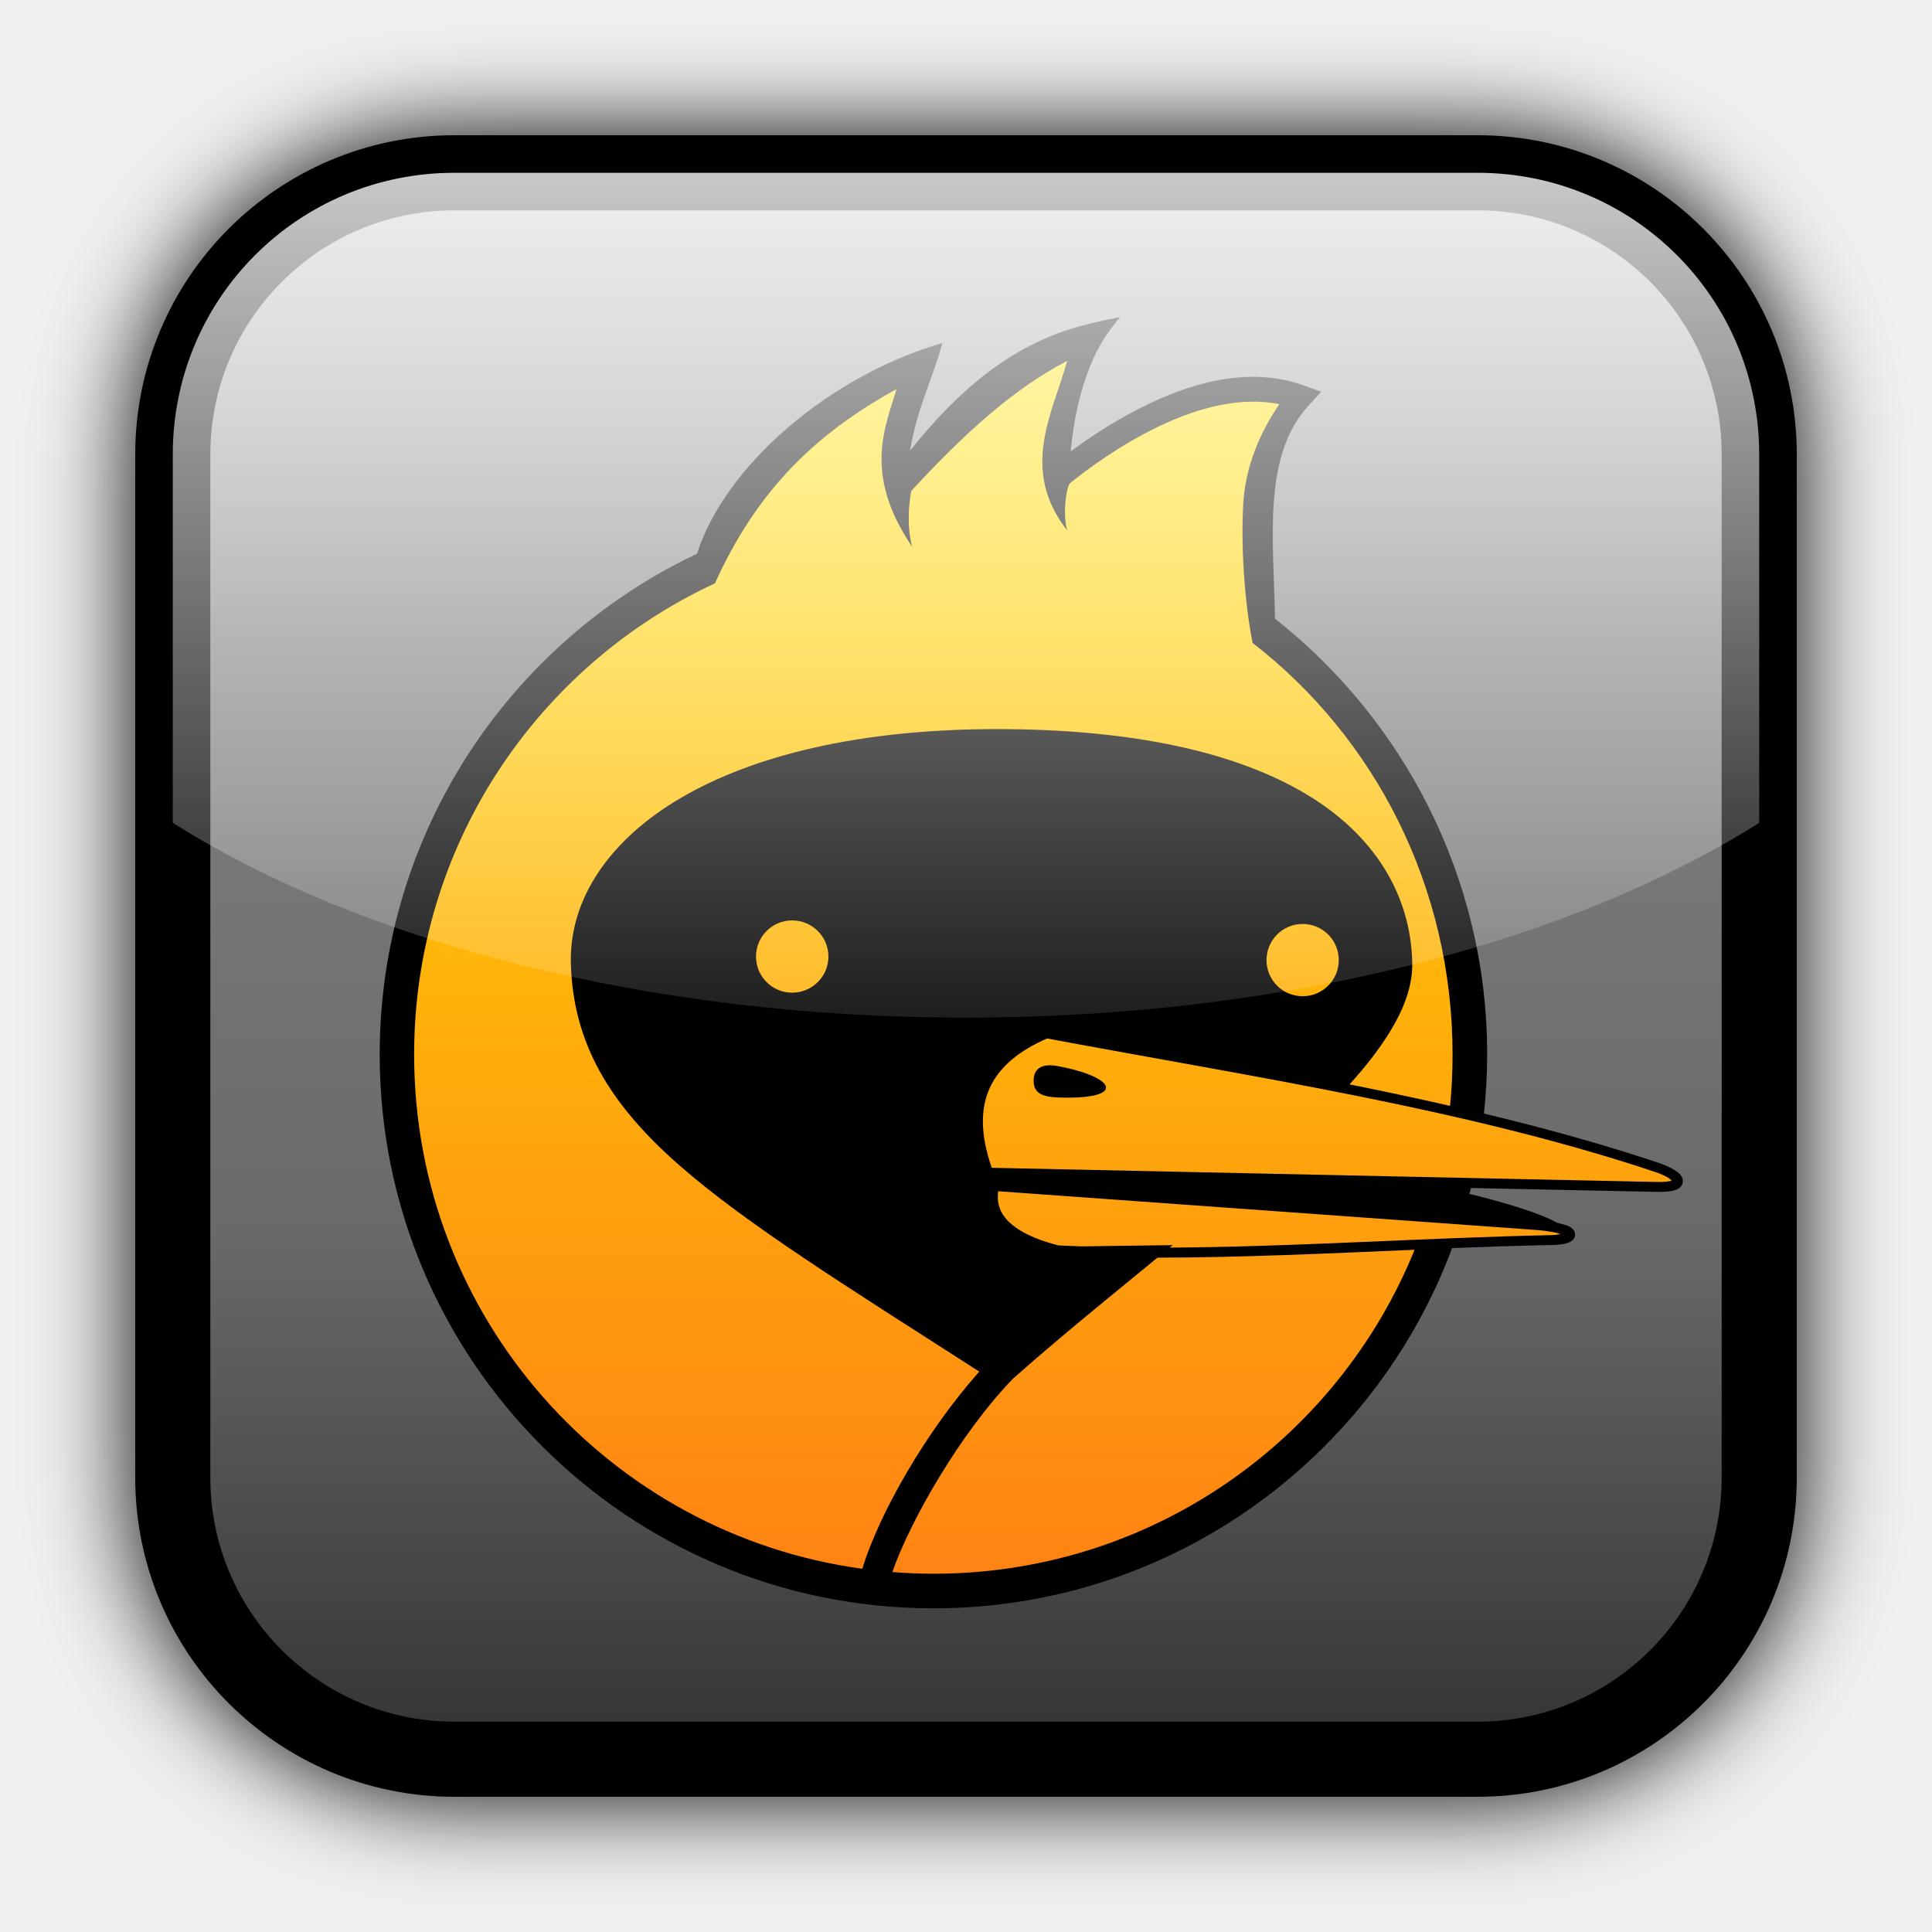
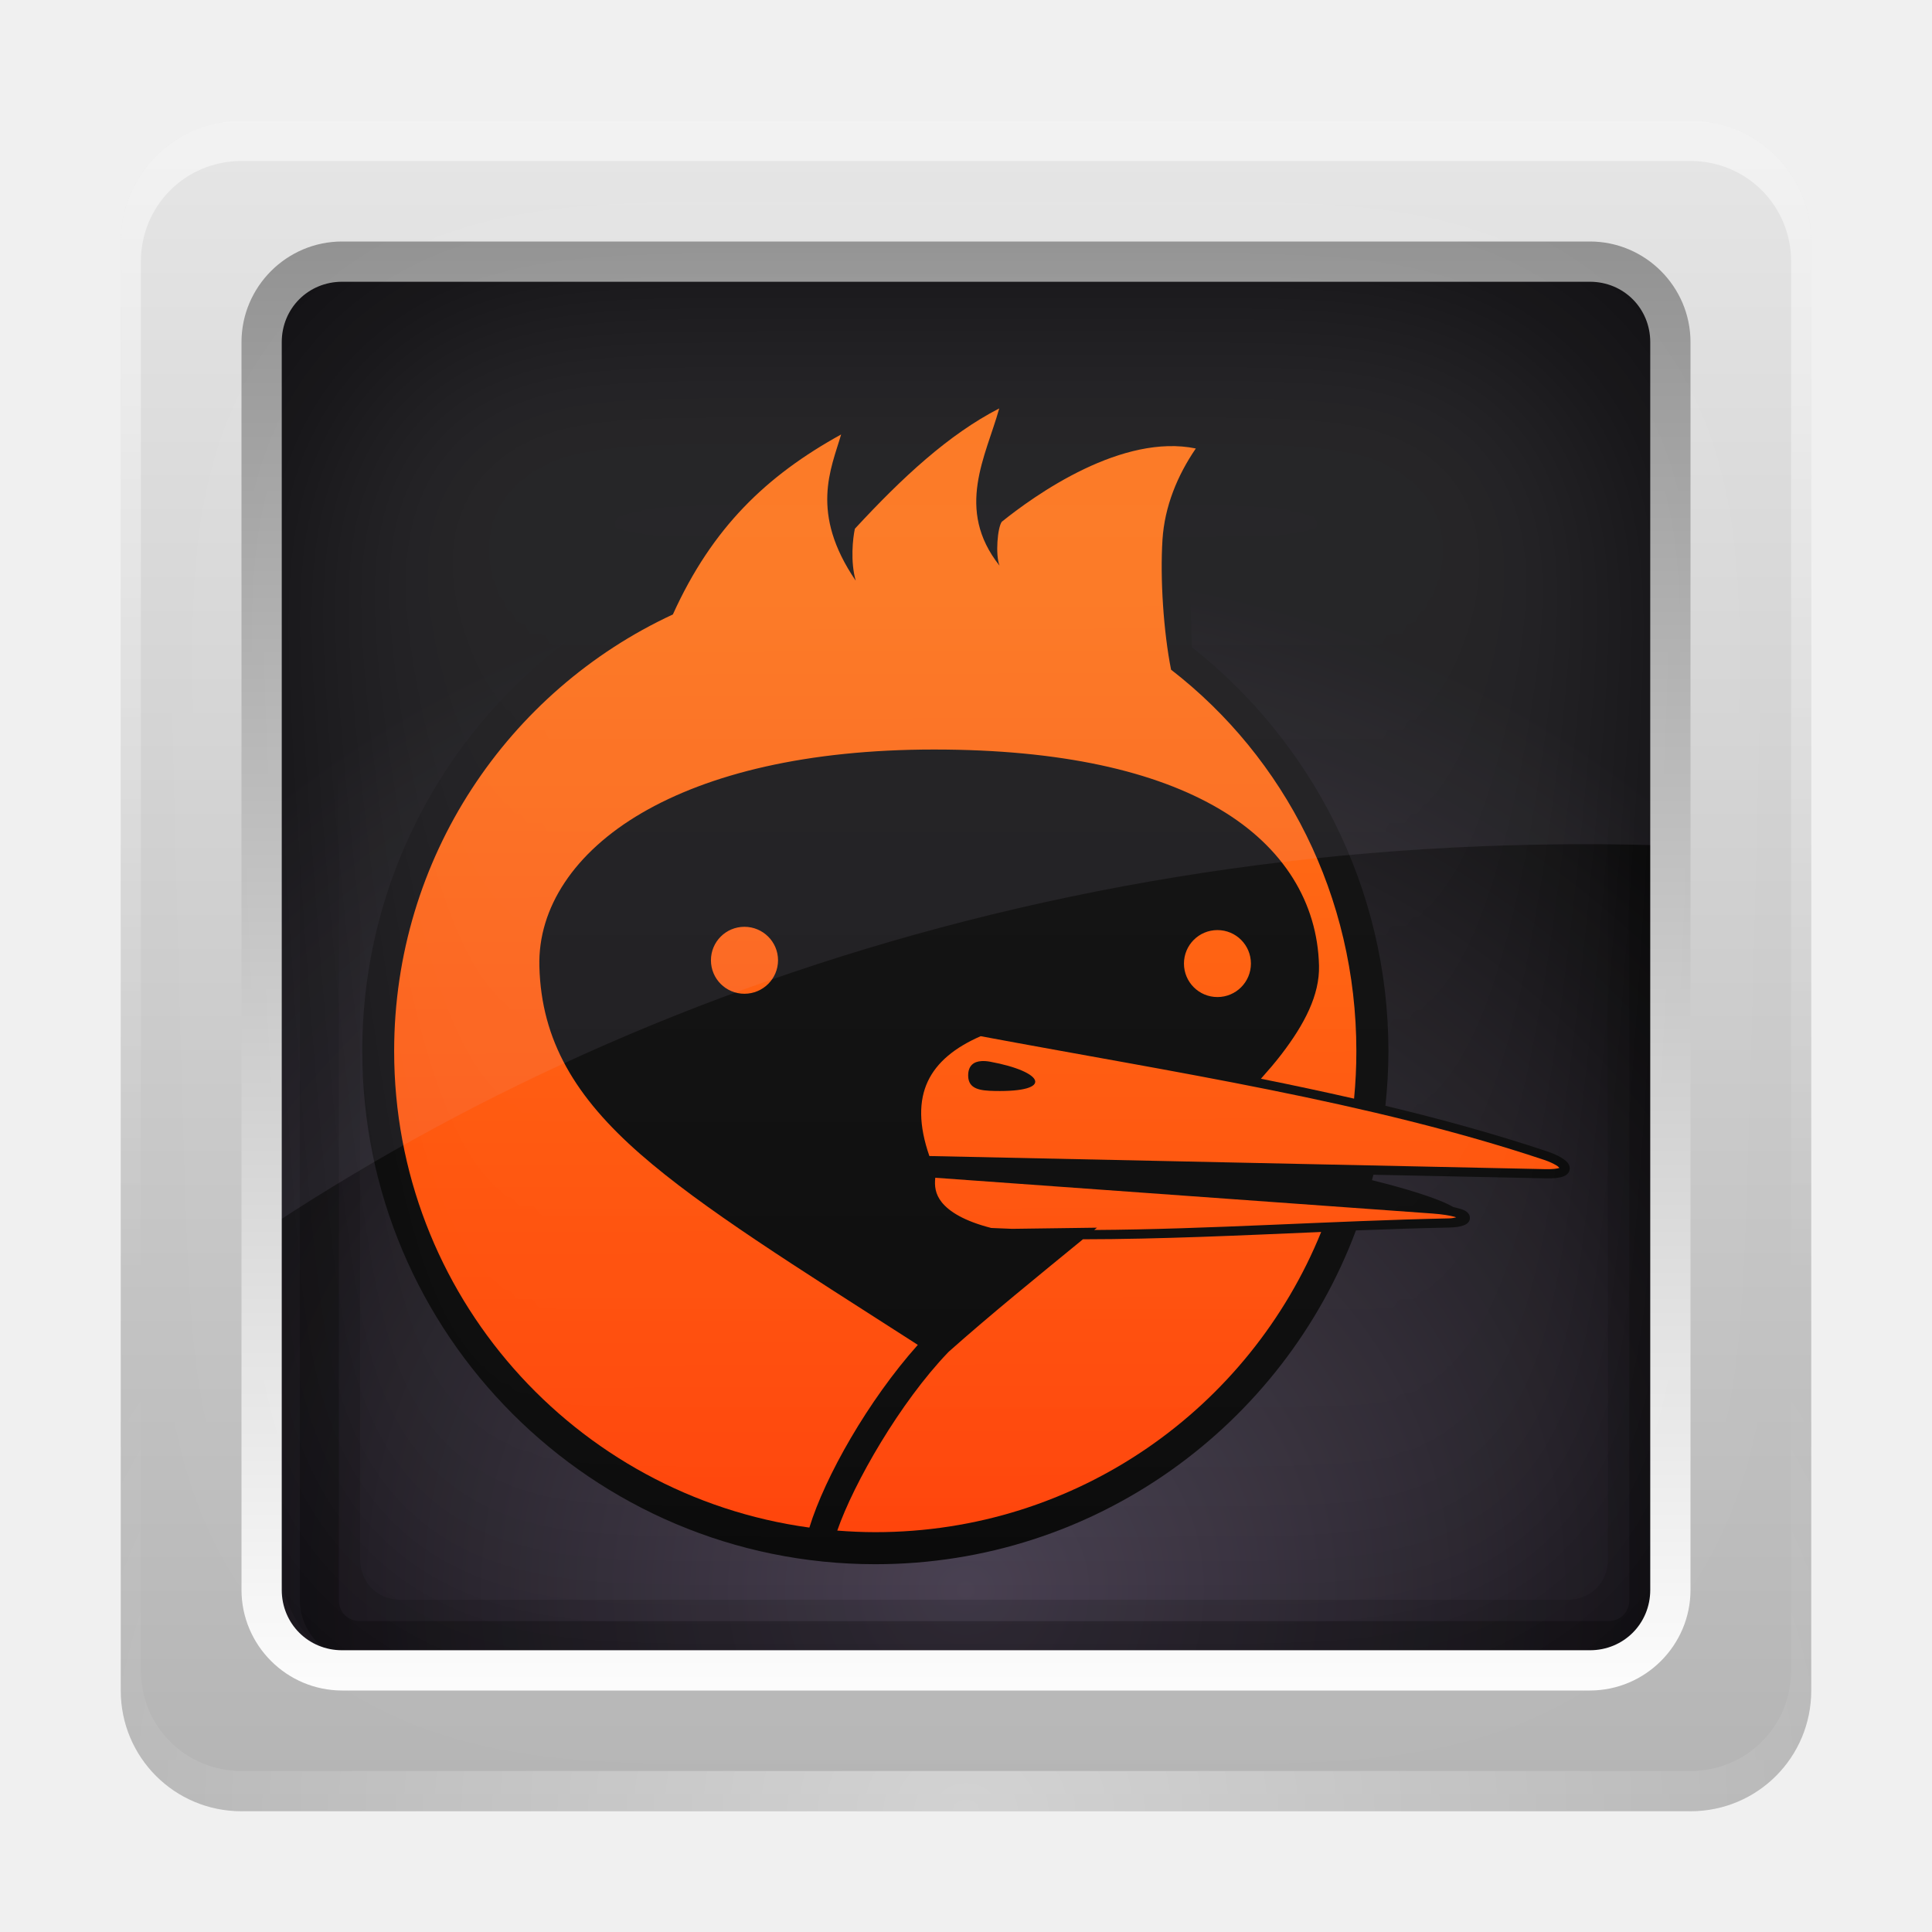
- <svg xmlns="http://www.w3.org/2000/svg" xmlns:xlink="http://www.w3.org/1999/xlink" version="1.2" width="250" height="250" id="svg2">
-   <defs id="defs4">
-     <linearGradient id="linearGradient3304">
-       <stop id="stop3306" style="stop-color:#ff8313;stop-opacity:1" offset="0" />
-       <stop id="stop3308" style="stop-color:#ffe400;stop-opacity:1" offset="1" />
+ <svg xmlns="http://www.w3.org/2000/svg" xmlns:xlink="http://www.w3.org/1999/xlink" version="1.0" width="96" height="96" id="svg2408">
+   <defs id="defs2410">
+     <linearGradient id="linearGradient4017">
+       <stop style="stop-color:#ff6600;stop-opacity:1;" offset="0" id="stop4019" />
+       <stop style="stop-color:#ff1e00;stop-opacity:1;" offset="1" id="stop4021" />
    </linearGradient>
-     <linearGradient id="linearGradient3284">
-       <stop id="stop3286" style="stop-color:#ffffff;stop-opacity:0.784" offset="0" />
-       <stop id="stop3288" style="stop-color:#ffffff;stop-opacity:0.118" offset="1" />
+     <linearGradient x1="45.448" y1="92.54" x2="45.448" y2="7.017" id="ButtonShadow" gradientUnits="userSpaceOnUse" gradientTransform="scale(1.005865,0.994169)">
+       <stop id="stop3750" style="stop-color:#000000;stop-opacity:1" offset="0" />
+       <stop id="stop3752" style="stop-color:#000000;stop-opacity:0.588" offset="1" />
    </linearGradient>
-     <linearGradient id="linearGradient3170">
-       <stop id="stop3172" style="stop-color:#323232;stop-opacity:1" offset="0" />
-       <stop id="stop3216" style="stop-color:#696969;stop-opacity:1" offset="0.33" />
-       <stop id="stop3218" style="stop-color:#7f7f7f;stop-opacity:1" offset="0.692" />
-       <stop id="stop3212" style="stop-color:#b4b4b4;stop-opacity:1" offset="1" />
+     <filter color-interpolation-filters="sRGB" id="filter3174">
+       <feGaussianBlur id="feGaussianBlur3176" stdDeviation="1.71" />
+     </filter>
+     <linearGradient id="linearGradient3224-6">
+       <stop id="stop3226-2" style="stop-color:#42394b;stop-opacity:1" offset="0" />
+       <stop id="stop3228-1" style="stop-color:#000000;stop-opacity:1" offset="1" />
    </linearGradient>
-     <linearGradient x1="322" y1="215" x2="322" y2="43.264" id="linearGradient3176" xlink:href="#linearGradient3170" gradientUnits="userSpaceOnUse" />
-     <filter color-interpolation-filters="sRGB" id="filter3270">
-       <feGaussianBlur stdDeviation="5.31" id="feGaussianBlur3272" />
+     <linearGradient id="linearGradient3187-5">
+       <stop id="stop3189-3" style="stop-color:#b4b4b4;stop-opacity:1" offset="0" />
+       <stop id="stop3191-2" style="stop-color:#e6e6e6;stop-opacity:1" offset="1" />
+     </linearGradient>
+     <linearGradient id="linearGradient3737-9">
+       <stop id="stop3739-7" style="stop-color:#ffffff;stop-opacity:1" offset="0" />
+       <stop id="stop3741-6" style="stop-color:#ffffff;stop-opacity:0" offset="1" />
+     </linearGradient>
+     <linearGradient id="linearGradient3465-2">
+       <stop id="stop3467-0" style="stop-color:#919191;stop-opacity:1" offset="0" />
+       <stop id="stop3469-6" style="stop-color:#fdfdfd;stop-opacity:1" offset="1" />
+     </linearGradient>
+     <linearGradient id="linearGradient3737-7-3">
+       <stop id="stop3739-2-3" style="stop-color:#ffffff;stop-opacity:1" offset="0" />
+       <stop id="stop3741-7-6" style="stop-color:#ffffff;stop-opacity:0" offset="1" />
+     </linearGradient>
+     <linearGradient id="linearGradient3737-4-0">
+       <stop id="stop3739-8-4" style="stop-color:#ffffff;stop-opacity:1" offset="0" />
+       <stop id="stop3741-71-8" style="stop-color:#ffffff;stop-opacity:0" offset="1" />
+     </linearGradient>
+     <clipPath id="clipPath3613-5">
+       <rect width="84" height="84" rx="6" ry="6" x="6" y="6" id="rect3615-1" style="fill:#ffffff;fill-opacity:1;fill-rule:nonzero;stroke:none" />
+     </clipPath>
+     <filter x="-0.192" y="-0.192" width="1.384" height="1.384" color-interpolation-filters="sRGB" id="filter3794-2">
+       <feGaussianBlur id="feGaussianBlur3796-9" stdDeviation="5.28" />
    </filter>
-     <linearGradient x1="325.5" y1="45" x2="325.5" y2="137.5" id="linearGradient3290" xlink:href="#linearGradient3284" gradientUnits="userSpaceOnUse" />
-     <linearGradient x1="143.75" y1="334.5" x2="143.75" y2="276" id="linearGradient3310" xlink:href="#linearGradient3304" gradientUnits="userSpaceOnUse" gradientTransform="translate(-51.5,-180.5)" />
-     <linearGradient x1="213.25" y1="334.5" x2="213.25" y2="276" id="linearGradient3312" xlink:href="#linearGradient3304" gradientUnits="userSpaceOnUse" gradientTransform="translate(-53.5,-180.5)" />
-     <linearGradient x1="325.5" y1="45" x2="325.5" y2="135" id="linearGradient3433" xlink:href="#linearGradient3284" gradientUnits="userSpaceOnUse" gradientTransform="translate(-200,-4)" />
-     <filter x="-0.144" y="-0.144" width="1.289" height="1.289" color-interpolation-filters="sRGB" id="filter3483">
-       <feGaussianBlur stdDeviation="3.819" id="feGaussianBlur3485" />
-     </filter>
-     <filter x="-0.144" y="-0.144" width="1.289" height="1.289" color-interpolation-filters="sRGB" id="filter3487">
-       <feGaussianBlur stdDeviation="3.819" id="feGaussianBlur3489" />
-     </filter>
-     <linearGradient x1="322" y1="215" x2="322" y2="43.264" id="linearGradient3501" xlink:href="#linearGradient3170" gradientUnits="userSpaceOnUse" gradientTransform="translate(-200,-4)" />
-     <linearGradient x1="322" y1="215" x2="322" y2="43.264" id="linearGradient2413" xlink:href="#linearGradient3170" gradientUnits="userSpaceOnUse" gradientTransform="translate(-200,-4)" />
-     <linearGradient x1="322" y1="215" x2="322" y2="43.264" id="linearGradient2858" xlink:href="#linearGradient3170" gradientUnits="userSpaceOnUse" gradientTransform="matrix(1.214689,0,0,1.214689,-270.3814,-32.30227)" />
-     <linearGradient x1="294.967" y1="165.606" x2="284.967" y2="130.606" id="linearGradient4299" xlink:href="#linearGradient3304" gradientUnits="userSpaceOnUse" gradientTransform="matrix(1.623479,0,0,1.623479,-339.7302,-129.0944)" />
-     <linearGradient x1="299.967" y1="30.606" x2="304.967" y2="70.606" id="linearGradient4301" xlink:href="#linearGradient3304" gradientUnits="userSpaceOnUse" gradientTransform="translate(-191.3771,82.07614)" />
-     <linearGradient x1="325.5" y1="45" x2="325.5" y2="135" id="linearGradient4303" xlink:href="#linearGradient3284" gradientUnits="userSpaceOnUse" gradientTransform="matrix(1.214689,0,0,1.214689,-270.3814,-32.30227)" />
-     <filter x="-0.109" y="-0.158" width="1.217" height="1.316" color-interpolation-filters="sRGB" id="filter4309">
-       <feGaussianBlur stdDeviation="5.574" id="feGaussianBlur4311" />
-     </filter>
-     <filter x="-0.109" y="-0.158" width="1.217" height="1.316" color-interpolation-filters="sRGB" id="filter4313">
-       <feGaussianBlur stdDeviation="5.574" id="feGaussianBlur4315" />
-     </filter>
-     <linearGradient id="linearGradient3758">
-       <stop id="stop3760" style="stop-color:#ff8313;stop-opacity:1" offset="0" />
-       <stop id="stop3762" style="stop-color:#ffe400;stop-opacity:1" offset="1" />
+     <linearGradient xlink:href="#linearGradient3187-5" id="linearGradient4094" gradientUnits="userSpaceOnUse" x1="48" y1="90" x2="48" y2="5.988" />
+     <linearGradient xlink:href="#linearGradient3737-9" id="linearGradient4096" gradientUnits="userSpaceOnUse" x1="36.357" y1="6" x2="36.357" y2="63.893" />
+     <linearGradient xlink:href="#linearGradient3465-2" id="linearGradient4098" gradientUnits="userSpaceOnUse" gradientTransform="matrix(1.029412,0,0,1.029412,-1.411765,-1.411765)" x1="43.179" y1="13" x2="43.179" y2="83.295" />
+     <radialGradient xlink:href="#linearGradient3737-7-3" id="radialGradient4100" gradientUnits="userSpaceOnUse" gradientTransform="matrix(1.157313,0,0,0.9959077,-7.551021,0.1971319)" cx="48" cy="90.172" fx="48" fy="90.172" r="42" />
+     <linearGradient xlink:href="#linearGradient3737-4-0" id="linearGradient4102" gradientUnits="userSpaceOnUse" x1="48" y1="20.221" x2="48" y2="138.661" />
+     <radialGradient xlink:href="#linearGradient3224-6" id="radialGradient4113" gradientUnits="userSpaceOnUse" gradientTransform="matrix(1.383005,-1.0350102e-8,0,1.312393,-17.14061,-23.7292)" cx="47.098" cy="78.287" fx="47.098" fy="78.287" r="38.957" />
+     <linearGradient xlink:href="#linearGradient4017" id="linearGradient4023" x1="48.733" y1="37.022" x2="48.609" y2="60.526" gradientUnits="userSpaceOnUse" />
+     <linearGradient gradientUnits="userSpaceOnUse" xlink:href="#linearGradient3877" id="linearGradient3838" y2="266.293" x2="560.685" y1="498.953" x1="560.685" />
+     <linearGradient id="linearGradient3877">
+       <stop offset="0" style="stop-color:#ff8313;stop-opacity:1" id="stop3879" />
+       <stop offset="1" style="stop-color:#ffe400;stop-opacity:1" id="stop3881" />
    </linearGradient>
-     <linearGradient id="linearGradient3863">
-       <stop id="stop3865" style="stop-color:#ff8313;stop-opacity:1" offset="0" />
-       <stop id="stop3867" style="stop-color:#ffe400;stop-opacity:1" offset="1" />
-     </linearGradient>
-     <linearGradient id="linearGradient3870">
-       <stop id="stop3872" style="stop-color:#ff8313;stop-opacity:1" offset="0" />
-       <stop id="stop3874" style="stop-color:#ffe400;stop-opacity:1" offset="1" />
-     </linearGradient>
-     <linearGradient id="linearGradient3877">
-       <stop id="stop3879" style="stop-color:#ff8313;stop-opacity:1" offset="0" />
-       <stop id="stop3881" style="stop-color:#ffe400;stop-opacity:1" offset="1" />
-     </linearGradient>
-     <linearGradient x1="-1807.204" y1="125.858" x2="-1807.204" y2="0" id="linearGradient3085" xlink:href="#SVGID_1_" gradientUnits="userSpaceOnUse" gradientTransform="translate(1691.027,-3.687744)" />
-     <linearGradient x1="-1807.204" y1="125.858" x2="-1807.204" y2="0" id="SVGID_1_" gradientUnits="userSpaceOnUse" gradientTransform="translate(1915.98,2.1203186e-6)">
-       <stop id="stop237" style="stop-color:#1b3967;stop-opacity:1" offset="0.011" />
-       <stop id="stop239" style="stop-color:#13b5ea;stop-opacity:1" offset="0.467" />
-       <stop id="stop241" style="stop-color:#002b5c;stop-opacity:1" offset="0.994" />
-     </linearGradient>
-     <linearGradient x1="560.685" y1="498.953" x2="560.685" y2="266.293" id="linearGradient3838" xlink:href="#linearGradient3877" gradientUnits="userSpaceOnUse" />
-     <linearGradient x1="560.685" y1="498.953" x2="560.685" y2="266.293" id="linearGradient3850" xlink:href="#linearGradient3877" gradientUnits="userSpaceOnUse" />
-     <linearGradient x1="560.685" y1="498.953" x2="560.685" y2="266.293" id="linearGradient3852" xlink:href="#linearGradient3877" gradientUnits="userSpaceOnUse" />
-     <linearGradient x1="560.685" y1="498.953" x2="560.685" y2="266.293" id="linearGradient3854" xlink:href="#linearGradient3877" gradientUnits="userSpaceOnUse" />
-     <linearGradient x1="560.685" y1="498.953" x2="560.685" y2="266.293" id="linearGradient3856" xlink:href="#linearGradient3877" gradientUnits="userSpaceOnUse" />
-     <linearGradient x1="560.685" y1="498.953" x2="560.685" y2="266.293" id="linearGradient3858" xlink:href="#linearGradient3877" gradientUnits="userSpaceOnUse" />
+     <linearGradient xlink:href="#linearGradient4017" id="linearGradient4206" gradientUnits="userSpaceOnUse" x1="559.795" y1="305.034" x2="560.685" y2="637.229" />
+     <linearGradient xlink:href="#linearGradient4017" id="linearGradient4208" gradientUnits="userSpaceOnUse" x1="559.795" y1="305.034" x2="560.685" y2="637.229" />
+     <linearGradient xlink:href="#linearGradient4017" id="linearGradient4210" gradientUnits="userSpaceOnUse" x1="559.795" y1="305.034" x2="560.685" y2="637.229" />
+     <linearGradient xlink:href="#linearGradient4017" id="linearGradient4212" gradientUnits="userSpaceOnUse" x1="559.795" y1="305.034" x2="560.685" y2="637.229" />
+     <linearGradient xlink:href="#linearGradient4017" id="linearGradient4214" gradientUnits="userSpaceOnUse" x1="559.795" y1="305.034" x2="560.685" y2="637.229" />
+     <linearGradient xlink:href="#linearGradient4017" id="linearGradient4216" gradientUnits="userSpaceOnUse" x1="559.795" y1="305.034" x2="560.685" y2="637.229" />
  </defs>
-   <rect width="169" height="169" rx="30" ry="30" x="41" y="41" transform="matrix(1.214689,0,0,1.214689,-27.4435,-27.44351)" id="rect3240" style="fill:#000000;fill-opacity:1;stroke:#000000;stroke-width:8;stroke-linejoin:round;stroke-miterlimit:4;stroke-opacity:1;stroke-dasharray:none;filter:url(#filter3270)" />
-   <rect width="205.282" height="205.282" rx="36.441" ry="36.441" x="22.359" y="22.359" id="rect3168" style="fill:url(#linearGradient2858);fill-opacity:1;stroke:#000000;stroke-width:9.718;stroke-linejoin:round;stroke-miterlimit:4;stroke-opacity:1;stroke-dasharray:none" />
-   <g transform="matrix(0.3768839,0,0,0.3768839,49.25364,-70.69192)" id="layer1">
-     <g transform="matrix(1.789704,0,0,1.789704,-139.6587,-1027.818)" id="g2960">
-       <g transform="translate(-355.5973,482.0566)" id="g3831">
-         <path d="m 575.497,257.88 c -3.471,0.64 -6.879,1.443 -10.25,2.488 -10.87,3.695 -20.401,10.971 -30.067,23.165 1.416,-8.376 4.404,-13.903 6.221,-20.677 -21.667,6.248 -41.702,23.546 -47.071,40.406 -35.97,17.028 -60.875,53.686 -60.875,96.097 0,58.634 47.595,106.228 106.228,106.228 45.579,0 84.438,-28.762 99.504,-69.111 6.479,-0.256 12.932,-0.46 19.285,-0.592 1.306,-0.027 2.315,-0.169 3.081,-0.474 0.383,-0.152 0.729,-0.344 1.007,-0.741 0.278,-0.397 0.285,-1.108 0.03,-1.511 -0.511,-0.806 -1.305,-1.018 -2.488,-1.333 -0.224,-0.06 -0.485,-0.122 -0.741,-0.178 -3,-1.766 -9.927,-3.867 -16.855,-5.569 0.097,-0.376 0.199,-0.751 0.296,-1.126 l 35.666,0.741 c 1.653,0.035 2.794,-0.075 3.644,-0.385 0.425,-0.155 0.788,-0.375 1.066,-0.77 0.278,-0.395 0.348,-0.979 0.207,-1.392 -0.281,-0.826 -0.935,-1.269 -1.718,-1.748 -0.783,-0.478 -1.749,-0.898 -2.873,-1.274 -10.821,-3.617 -22.04,-6.706 -33.504,-9.45 0.396,-3.723 0.622,-7.486 0.622,-11.316 0,-33.853 -16.004,-64.166 -40.702,-83.626 -0.142,-7.456 -0.7,-14.983 -0.267,-21.803 0.48,-7.556 2.162,-14.121 6.724,-19.107 l 2.399,-2.607 -3.318,-1.215 c -2.517,-0.928 -5.1,-1.425 -7.672,-1.6 -7.716,-0.524 -15.465,1.957 -22.158,5.154 -6.045,2.888 -11.258,6.391 -14.9,9.094 0.528,-5.852 1.684,-11.234 3.703,-16.322 1.574,-3.967 3.275,-6.4 5.776,-9.45 l 5e-5,0 z" id="path3805" style="font-size:medium;font-style:normal;font-variant:normal;font-weight:normal;font-stretch:normal;text-indent:0;text-align:start;text-decoration:none;line-height:normal;letter-spacing:normal;word-spacing:normal;text-transform:none;direction:ltr;block-progression:tb;writing-mode:lr-tb;text-anchor:start;color:#000000;fill:#000000;fill-opacity:1;stroke:none;stroke-width:7.368;marker:none;visibility:visible;display:inline;overflow:visible;enable-background:accumulate;font-family:Bitstream Vera Sans;-inkscape-font-specification:Bitstream Vera Sans" />
-         <g id="g3825" style="fill:url(#linearGradient3838);fill-opacity:1">
-           <path d="m 565.336,266.293 c -2.735,9.865 -9.213,20.851 0.059,32.556 -0.882,-2.239 -0.421,-7.904 0.474,-9.094 3.129,-2.514 9.444,-7.277 17.092,-10.931 7.327,-3.5 15.594,-5.786 23.076,-4.236 -3.82,5.58 -6.466,12.01 -6.902,18.87 -0.513,8.084 0.216,19.068 1.777,26.927 23.541,18.216 38.362,46.877 38.362,78.975 0,3.321 -0.159,6.598 -0.474,9.835 -6.373,-1.447 -12.8,-2.825 -19.285,-4.118 1.505,-1.69 2.942,-3.358 4.206,-5.006 4.835,-6.301 7.965,-12.348 7.82,-18.396 -0.31,-13 -7.259,-24.543 -20.558,-32.408 -13.299,-7.865 -32.831,-12.353 -59.128,-12.353 -26.337,0 -46.646,5.043 -60.549,13.153 -13.903,8.109 -21.499,19.593 -21.18,31.756 0.399,15.393 7.487,27.125 20.914,38.865 12.924,11.301 31.916,23.106 57.439,39.487 -10.245,11.485 -19.217,27.271 -22.454,37.829 -48.579,-6.646 -85.966,-48.23 -85.966,-98.645 0,-40.069 23.623,-74.594 57.706,-90.409 8.147,-17.988 19.383,-28.737 34.837,-37.266 -2.056,7.062 -6.572,16.216 3.022,30.275 -1.141,-3.959 -0.598,-8.833 -0.178,-10.753 9.842,-10.647 19.436,-19.54 29.89,-24.913 z" id="path3807" style="font-size:medium;font-style:normal;font-variant:normal;font-weight:normal;font-stretch:normal;text-indent:0;text-align:start;text-decoration:none;line-height:normal;letter-spacing:normal;word-spacing:normal;text-transform:none;direction:ltr;block-progression:tb;writing-mode:lr-tb;text-anchor:start;color:#000000;fill:url(#linearGradient3850);fill-opacity:1;stroke:none;stroke-width:7.368;marker:none;visibility:visible;display:inline;overflow:visible;enable-background:accumulate;font-family:Bitstream Vera Sans;-inkscape-font-specification:Bitstream Vera Sans" />
-           <path d="m 561.496,396.265 c -5.321,2.318 -9.1,5.38 -10.969,9.406 -1.837,3.957 -1.887,8.981 0.344,15.406 l 127.625,2.719 c 1.459,0.031 2.362,-0.106 2.812,-0.25 -0.121,-0.131 -0.2,-0.272 -0.625,-0.531 -0.615,-0.375 -1.484,-0.785 -2.5,-1.125 -36.136,-12.081 -76.847,-18.166 -116.688,-25.625 z m 0.188,5.156 c 0.541,-0.03 1.14,0.013 1.75,0.125 11.252,2.072 13.291,6.323 0.938,6.062 -2.92,-0.062 -5.443,-0.342 -5.469,-3.156 -0.019,-2.101 1.158,-2.941 2.781,-3.031 z" id="path3809" style="font-size:medium;font-style:normal;font-variant:normal;font-weight:normal;font-stretch:normal;text-indent:0;text-align:start;text-decoration:none;line-height:normal;letter-spacing:normal;word-spacing:normal;text-transform:none;direction:ltr;block-progression:tb;writing-mode:lr-tb;text-anchor:start;color:#000000;fill:url(#linearGradient3852);fill-opacity:1;stroke:none;stroke-width:7.368;marker:none;visibility:visible;display:inline;overflow:visible;enable-background:accumulate;font-family:Bitstream Vera Sans;-inkscape-font-specification:Bitstream Vera Sans" />
-           <path d="m 552.095,425.576 102.94,7.406 c 2.065,0.149 3.584,0.413 4.592,0.681 0.22,0.059 0.129,0.052 0.296,0.118 -0.449,0.088 -0.785,0.192 -1.511,0.207 -24.208,0.506 -49.65,2.266 -73.406,2.399 0.189,-0.155 0.374,-0.319 0.563,-0.474 l -17.566,0.237 c -1.452,-0.053 -2.893,-0.105 -4.325,-0.178 -5.603,-1.434 -8.698,-3.388 -10.25,-5.332 -1.343,-1.683 -1.522,-3.381 -1.333,-5.066 z" id="path3811" style="font-size:medium;font-style:normal;font-variant:normal;font-weight:normal;font-stretch:normal;text-indent:0;text-align:start;text-decoration:none;line-height:normal;letter-spacing:normal;word-spacing:normal;text-transform:none;direction:ltr;block-progression:tb;writing-mode:lr-tb;text-anchor:start;color:#000000;fill:url(#linearGradient3854);fill-opacity:1;stroke:none;stroke-width:7.368;marker:none;visibility:visible;display:inline;overflow:visible;enable-background:accumulate;font-family:Bitstream Vera Sans;-inkscape-font-specification:Bitstream Vera Sans" />
-           <path d="m 631.988,436.803 c -14.786,36.459 -50.509,62.149 -92.305,62.149 -2.652,0 -5.281,-0.123 -7.88,-0.326 3.414,-9.851 13.025,-26.568 22.958,-36.91 0.021,-0.018 0.039,-0.041 0.059,-0.059 0.029,-0.03 0.06,-0.059 0.089,-0.089 8.582,-7.632 18.253,-15.467 27.757,-23.254 15.977,-0.014 32.699,-0.807 49.322,-1.511 l 5e-5,-5e-5 z" id="path3813" style="font-size:medium;font-style:normal;font-variant:normal;font-weight:normal;font-stretch:normal;text-indent:0;text-align:start;text-decoration:none;line-height:normal;letter-spacing:normal;word-spacing:normal;text-transform:none;direction:ltr;block-progression:tb;writing-mode:lr-tb;text-anchor:start;color:#000000;fill:url(#linearGradient3856);fill-opacity:1;stroke:none;stroke-width:7.368;marker:none;visibility:visible;display:inline;overflow:visible;enable-background:accumulate;font-family:Bitstream Vera Sans;-inkscape-font-specification:Bitstream Vera Sans" />
-           <path d="m 512.578,373.617 c 3.833,0 6.961,3.099 6.961,6.932 0,3.833 -3.128,6.932 -6.961,6.932 -3.833,0 -6.932,-3.099 -6.932,-6.932 0,-3.833 3.099,-6.932 6.932,-6.932 z m 97.934,0.681 c 3.833,0 6.932,3.099 6.932,6.932 0,3.833 -3.099,6.932 -6.932,6.932 -3.833,0 -6.932,-3.099 -6.932,-6.932 0,-3.833 3.099,-6.932 6.932,-6.932 z" id="path3815" style="font-size:medium;font-style:normal;font-variant:normal;font-weight:normal;font-stretch:normal;text-indent:0;text-align:start;text-decoration:none;line-height:normal;letter-spacing:normal;word-spacing:normal;text-transform:none;direction:ltr;block-progression:tb;writing-mode:lr-tb;text-anchor:start;color:#000000;fill:url(#linearGradient3858);fill-opacity:1;stroke:none;stroke-width:7.368;marker:none;visibility:visible;display:inline;overflow:visible;enable-background:accumulate;font-family:Bitstream Vera Sans;-inkscape-font-specification:Bitstream Vera Sans" />
+   <path style="opacity:0.6;color:#000000;fill:#000000;fill-opacity:1;fill-rule:nonzero;stroke:none;stroke-width:1;marker:none;visibility:visible;display:inline;overflow:visible;enable-background:accumulate" id="rect3977-9" d="m 17.898,14.49 c -1.662,0 -3,1.338 -3,3 l 0,62 c 0,1.662 1.338,3 3,3 l 62,0 c 1.662,0 3,-1.338 3,-3 l 0,-62 c 0,-1.662 -1.338,-3 -3,-3 l -62,0 z m 0,0.969 62,0 c 1.14,0 2.031,0.891 2.031,2.031 l 0,62 c 0,1.14 -0.891,2.031 -2.031,2.031 l -62,0 c -1.14,0 -2.031,-0.891 -2.031,-2.031 l 0,-62 c 0,-1.14 0.891,-2.031 2.031,-2.031 z" />
+   <g id="layer2" style="display:none">
+     <rect width="86" height="85" rx="6" ry="6" x="5" y="7" id="rect3745" style="opacity:0.9;fill:url(#ButtonShadow);fill-opacity:1;fill-rule:nonzero;stroke:none;filter:url(#filter3174)" />
+   </g>
+   <rect style="fill:url(#radialGradient4113);fill-opacity:1;stroke:none" id="rect3461-7" y="8.744" x="9.039" ry="6.173" rx="5.853" height="78.516" width="77.915" />
+   <path style="font-size:medium;font-style:normal;font-variant:normal;font-weight:normal;font-stretch:normal;text-indent:0;text-align:start;text-decoration:none;line-height:normal;letter-spacing:normal;word-spacing:normal;text-transform:none;direction:ltr;block-progression:tb;writing-mode:lr-tb;text-anchor:start;opacity:0.15;color:#000000;fill:#000000;fill-opacity:1;stroke:none;stroke-width:4;marker:none;visibility:visible;display:inline;overflow:visible;enable-background:accumulate;font-family:Abandoned Bitplane;-inkscape-font-specification:Abandoned Bitplane" id="rect3222-3-8" d="m 19.898,13.49 c -3.289,0 -6,2.711 -6,6 l 0,58 c 0,3.289 2.711,6 6,6 l 58,0 c 3.289,0 6,-2.711 6,-6 l 0,-58 c 0,-3.289 -2.711,-6 -6,-6 l -58,0 z m 0,4 58,0 c 1.143,0 2,0.857 2,2 l 0,58 c 0,1.143 -0.857,2 -2,2 l -58,0 c -1.143,0 -2,-0.857 -2,-2 l 0,-58 c 0,-1.143 0.857,-2 2,-2 z" />
+   <path style="opacity:0.3;color:#000000;fill:#000000;fill-opacity:1;fill-rule:nonzero;stroke:none;stroke-width:1;marker:none;visibility:visible;display:inline;overflow:visible;enable-background:accumulate" id="rect3981-0" d="m 17.898,14.49 c -1.662,0 -3,1.338 -3,3 l 0,62 c 0,1.662 1.338,3 3,3 l 62,0 c 1.662,0 3,-1.338 3,-3 l 0,-62 c 0,-1.662 -1.338,-3 -3,-3 l -62,0 z m 0,1.938 62,0 c 0.618,0 1.062,0.444 1.062,1.062 l 0,62 c 0,0.618 -0.444,1.062 -1.062,1.062 l -62,0 c -0.618,0 -1.062,-0.444 -1.062,-1.062 l 0,-62 c 0,-0.618 0.444,-1.062 1.062,-1.062 z" />
+   <g id="g3416" transform="matrix(0.3558136,0,0,0.3558136,-29.37087,6.449487)">
+     <g id="layer1-3" transform="matrix(0.3768839,0,0,0.3768839,133.2536,-78.49192)">
+       <g id="g2960" transform="matrix(1.789704,0,0,1.789704,-139.6587,-1027.818)">
+         <path d="m 219.9,739.937 c -3.471,0.64 -6.879,1.443 -10.25,2.488 -10.87,3.695 -20.401,10.971 -30.067,23.165 1.416,-8.376 4.404,-13.903 6.221,-20.677 -21.667,6.248 -41.702,23.546 -47.071,40.406 -35.97,17.028 -60.875,53.686 -60.875,96.097 0,58.634 47.595,106.228 106.228,106.228 45.579,0 84.438,-28.762 99.504,-69.111 6.479,-0.256 12.932,-0.46 19.285,-0.592 1.306,-0.027 2.315,-0.169 3.081,-0.474 0.383,-0.152 0.729,-0.344 1.007,-0.741 0.278,-0.397 0.285,-1.108 0.03,-1.511 -0.511,-0.806 -1.305,-1.018 -2.488,-1.333 -0.224,-0.06 -0.485,-0.122 -0.741,-0.178 -3,-1.766 -9.927,-3.867 -16.855,-5.569 0.097,-0.376 0.199,-0.751 0.296,-1.126 l 35.666,0.741 c 1.653,0.035 2.794,-0.075 3.644,-0.385 0.425,-0.155 0.788,-0.375 1.066,-0.77 0.278,-0.395 0.348,-0.979 0.207,-1.392 -0.281,-0.826 -0.935,-1.269 -1.718,-1.748 -0.783,-0.478 -1.749,-0.898 -2.873,-1.274 -10.821,-3.617 -22.04,-6.706 -33.504,-9.45 0.396,-3.723 0.622,-7.486 0.622,-11.316 0,-33.853 -16.004,-64.166 -40.702,-83.626 -0.142,-7.456 -0.7,-14.983 -0.267,-21.803 0.48,-7.556 2.162,-14.121 6.724,-19.107 l 2.399,-2.607 -3.318,-1.215 c -2.517,-0.928 -5.1,-1.425 -7.672,-1.6 -7.716,-0.524 -15.465,1.957 -22.158,5.154 -6.045,2.888 -11.258,6.391 -14.9,9.094 0.528,-5.852 1.684,-11.234 3.703,-16.322 1.574,-3.967 3.275,-6.4 5.776,-9.45 l 5e-5,0 z" id="path3805" style="font-size:medium;font-style:normal;font-variant:normal;font-weight:normal;font-stretch:normal;text-indent:0;text-align:start;text-decoration:none;line-height:normal;letter-spacing:normal;word-spacing:normal;text-transform:none;direction:ltr;block-progression:tb;writing-mode:lr-tb;text-anchor:start;color:#000000;fill:#000000;fill-opacity:1;stroke:none;stroke-width:7.368;marker:none;visibility:visible;display:inline;overflow:visible;enable-background:accumulate;font-family:Bitstream Vera Sans;-inkscape-font-specification:Bitstream Vera Sans" />
+         <g id="g3825" style="fill:url(#linearGradient4206);fill-opacity:1" transform="translate(-355.5973,482.0566)">
+           <path d="m 565.336,266.293 c -2.735,9.865 -9.213,20.851 0.059,32.556 -0.882,-2.239 -0.421,-7.904 0.474,-9.094 3.129,-2.514 9.444,-7.277 17.092,-10.931 7.327,-3.5 15.594,-5.786 23.076,-4.236 -3.82,5.58 -6.466,12.01 -6.902,18.87 -0.513,8.084 0.216,19.068 1.777,26.927 23.541,18.216 38.362,46.877 38.362,78.975 0,3.321 -0.159,6.598 -0.474,9.835 -6.373,-1.447 -12.8,-2.825 -19.285,-4.118 1.505,-1.69 2.942,-3.358 4.206,-5.006 4.835,-6.301 7.965,-12.348 7.82,-18.396 -0.31,-13 -7.259,-24.543 -20.558,-32.408 -13.299,-7.865 -32.831,-12.353 -59.128,-12.353 -26.337,0 -46.646,5.043 -60.549,13.153 -13.903,8.109 -21.499,19.593 -21.18,31.756 0.399,15.393 7.487,27.125 20.914,38.865 12.924,11.301 31.916,23.106 57.439,39.487 -10.245,11.485 -19.217,27.271 -22.454,37.829 -48.579,-6.646 -85.966,-48.23 -85.966,-98.645 0,-40.069 23.623,-74.594 57.706,-90.409 8.147,-17.988 19.383,-28.737 34.837,-37.266 -2.056,7.062 -6.572,16.216 3.022,30.275 -1.141,-3.959 -0.598,-8.833 -0.178,-10.753 9.842,-10.647 19.436,-19.54 29.89,-24.913 z" id="path3807" style="font-size:medium;font-style:normal;font-variant:normal;font-weight:normal;font-stretch:normal;text-indent:0;text-align:start;text-decoration:none;line-height:normal;letter-spacing:normal;word-spacing:normal;text-transform:none;direction:ltr;block-progression:tb;writing-mode:lr-tb;text-anchor:start;color:#000000;fill:url(#linearGradient4208);fill-opacity:1;stroke:none;stroke-width:7.368;marker:none;visibility:visible;display:inline;overflow:visible;enable-background:accumulate;font-family:Bitstream Vera Sans;-inkscape-font-specification:Bitstream Vera Sans" />
+           <path d="m 561.496,396.265 c -5.321,2.318 -9.1,5.38 -10.969,9.406 -1.837,3.957 -1.887,8.981 0.344,15.406 l 127.625,2.719 c 1.459,0.031 2.362,-0.106 2.812,-0.25 -0.121,-0.131 -0.2,-0.272 -0.625,-0.531 -0.615,-0.375 -1.484,-0.785 -2.5,-1.125 -36.136,-12.081 -76.847,-18.166 -116.688,-25.625 z m 0.188,5.156 c 0.541,-0.03 1.14,0.013 1.75,0.125 11.252,2.072 13.291,6.323 0.938,6.062 -2.92,-0.062 -5.443,-0.342 -5.469,-3.156 -0.019,-2.101 1.158,-2.941 2.781,-3.031 z" id="path3809" style="font-size:medium;font-style:normal;font-variant:normal;font-weight:normal;font-stretch:normal;text-indent:0;text-align:start;text-decoration:none;line-height:normal;letter-spacing:normal;word-spacing:normal;text-transform:none;direction:ltr;block-progression:tb;writing-mode:lr-tb;text-anchor:start;color:#000000;fill:url(#linearGradient4210);fill-opacity:1;stroke:none;stroke-width:7.368;marker:none;visibility:visible;display:inline;overflow:visible;enable-background:accumulate;font-family:Bitstream Vera Sans;-inkscape-font-specification:Bitstream Vera Sans" />
+           <path d="m 552.095,425.576 102.94,7.406 c 2.065,0.149 3.584,0.413 4.592,0.681 0.22,0.059 0.129,0.052 0.296,0.118 -0.449,0.088 -0.785,0.192 -1.511,0.207 -24.208,0.506 -49.65,2.266 -73.406,2.399 0.189,-0.155 0.374,-0.319 0.563,-0.474 l -17.566,0.237 c -1.452,-0.053 -2.893,-0.105 -4.325,-0.178 -5.603,-1.434 -8.698,-3.388 -10.25,-5.332 -1.343,-1.683 -1.522,-3.381 -1.333,-5.066 z" id="path3811" style="font-size:medium;font-style:normal;font-variant:normal;font-weight:normal;font-stretch:normal;text-indent:0;text-align:start;text-decoration:none;line-height:normal;letter-spacing:normal;word-spacing:normal;text-transform:none;direction:ltr;block-progression:tb;writing-mode:lr-tb;text-anchor:start;color:#000000;fill:url(#linearGradient4212);fill-opacity:1;stroke:none;stroke-width:7.368;marker:none;visibility:visible;display:inline;overflow:visible;enable-background:accumulate;font-family:Bitstream Vera Sans;-inkscape-font-specification:Bitstream Vera Sans" />
+           <path d="m 631.988,436.803 c -14.786,36.459 -50.509,62.149 -92.305,62.149 -2.652,0 -5.281,-0.123 -7.88,-0.326 3.414,-9.851 13.025,-26.568 22.958,-36.91 0.021,-0.018 0.039,-0.041 0.059,-0.059 0.029,-0.03 0.06,-0.059 0.089,-0.089 8.582,-7.632 18.253,-15.467 27.757,-23.254 15.977,-0.014 32.699,-0.807 49.322,-1.511 l 5e-5,-5e-5 z" id="path3813" style="font-size:medium;font-style:normal;font-variant:normal;font-weight:normal;font-stretch:normal;text-indent:0;text-align:start;text-decoration:none;line-height:normal;letter-spacing:normal;word-spacing:normal;text-transform:none;direction:ltr;block-progression:tb;writing-mode:lr-tb;text-anchor:start;color:#000000;fill:url(#linearGradient4214);fill-opacity:1;stroke:none;stroke-width:7.368;marker:none;visibility:visible;display:inline;overflow:visible;enable-background:accumulate;font-family:Bitstream Vera Sans;-inkscape-font-specification:Bitstream Vera Sans" />
+           <path d="m 512.578,373.617 c 3.833,0 6.961,3.099 6.961,6.932 0,3.833 -3.128,6.932 -6.961,6.932 -3.833,0 -6.932,-3.099 -6.932,-6.932 0,-3.833 3.099,-6.932 6.932,-6.932 z m 97.934,0.681 c 3.833,0 6.932,3.099 6.932,6.932 0,3.833 -3.099,6.932 -6.932,6.932 -3.833,0 -6.932,-3.099 -6.932,-6.932 0,-3.833 3.099,-6.932 6.932,-6.932 z" id="path3815" style="font-size:medium;font-style:normal;font-variant:normal;font-weight:normal;font-stretch:normal;text-indent:0;text-align:start;text-decoration:none;line-height:normal;letter-spacing:normal;word-spacing:normal;text-transform:none;direction:ltr;block-progression:tb;writing-mode:lr-tb;text-anchor:start;color:#000000;fill:url(#linearGradient4216);fill-opacity:1;stroke:none;stroke-width:7.368;marker:none;visibility:visible;display:inline;overflow:visible;enable-background:accumulate;font-family:Bitstream Vera Sans;-inkscape-font-specification:Bitstream Vera Sans" />
        </g>
      </g>
    </g>
  </g>
-   <path d="m 58.799,22.359 c -20.188,0 -36.441,16.253 -36.441,36.441 l 0,47.677 c 24.402,15.39 61.342,25.205 102.641,25.205 41.299,0 78.239,-9.815 102.641,-25.205 l 0,-47.677 c 0,-20.188 -16.253,-36.441 -36.441,-36.441 l -132.401,0 z" id="rect3404" style="fill:url(#linearGradient4303);fill-opacity:1;stroke:none" />
+   <path style="opacity:0.08;fill:#d9c6ed;fill-opacity:1;stroke:none" id="rect3256-3" d="m 14.898,8.74 c -3.242,0 -5.844,2.767 -5.844,6.187 l 0,49.062 C 27.879,50.131 54.866,40.196 86.961,42.208 l 0,-27.281 c 0,-3.42 -2.633,-6.187 -5.875,-6.187 l -66.188,0 z" />
+   <g id="layer1" style="display:inline">
+     <path d="M 12,6 C 8.676,6 6,8.676 6,12 l 0,72 c 0,3.324 2.676,6 6,6 l 72,0 c 3.324,0 6,-2.676 6,-6 L 90,12 C 90,8.676 87.324,6 84,6 L 12,6 z m 5,7 62,0 c 2.216,0 4,1.784 4,4 l 0,62 c 10e-7,2.216 -1.784,4 -4,4 l -62,0 c -2.216,10e-7 -4,-1.784 -4,-4 l 0,-62 c 0,-2.216 1.784,-4 4,-4 z" id="rect2419" style="fill:url(#linearGradient4094);fill-opacity:1;fill-rule:nonzero;stroke:none" />
+     <path d="M 12,6 C 8.676,6 6,8.676 6,12 l 0,2 0,68 0,2 c 0,0.335 0.041,0.651 0.094,0.969 0.049,0.296 0.097,0.597 0.188,0.875 0.01,0.03 0.021,0.064 0.031,0.094 0.099,0.288 0.235,0.547 0.375,0.812 0.145,0.274 0.316,0.536 0.5,0.781 0.184,0.246 0.374,0.473 0.594,0.688 0.44,0.428 0.943,0.815 1.5,1.094 0.279,0.14 0.573,0.247 0.875,0.344 -0.256,-0.1 -0.487,-0.236 -0.719,-0.375 -0.007,-0.004 -0.024,0.004 -0.031,0 -0.032,-0.019 -0.062,-0.043 -0.094,-0.062 -0.12,-0.077 -0.231,-0.164 -0.344,-0.25 -0.106,-0.081 -0.213,-0.161 -0.312,-0.25 C 8.478,88.557 8.309,88.373 8.156,88.188 8.049,88.057 7.938,87.922 7.844,87.781 7.819,87.743 7.805,87.695 7.781,87.656 7.716,87.553 7.651,87.452 7.594,87.344 7.493,87.149 7.388,86.928 7.312,86.719 7.305,86.697 7.289,86.678 7.281,86.656 7.249,86.564 7.245,86.469 7.219,86.375 7.188,86.268 7.148,86.172 7.125,86.062 7.052,85.721 7,85.364 7,85 L 7,83 7,15 7,13 C 7,10.218 9.218,8 12,8 l 2,0 68,0 2,0 c 2.782,0 5,2.218 5,5 l 0,2 0,68 0,2 c 0,0.364 -0.052,0.721 -0.125,1.062 -0.044,0.207 -0.088,0.398 -0.156,0.594 -0.008,0.022 -0.023,0.041 -0.031,0.062 -0.063,0.174 -0.138,0.367 -0.219,0.531 -0.042,0.083 -0.079,0.17 -0.125,0.25 -0.055,0.097 -0.127,0.188 -0.188,0.281 -0.094,0.141 -0.205,0.276 -0.312,0.406 -0.143,0.174 -0.303,0.347 -0.469,0.5 -0.011,0.01 -0.02,0.021 -0.031,0.031 -0.138,0.126 -0.285,0.234 -0.438,0.344 -0.103,0.073 -0.204,0.153 -0.312,0.219 -0.007,0.004 -0.024,-0.004 -0.031,0 -0.232,0.139 -0.463,0.275 -0.719,0.375 0.302,-0.097 0.596,-0.204 0.875,-0.344 0.557,-0.279 1.06,-0.666 1.5,-1.094 0.22,-0.214 0.409,-0.442 0.594,-0.688 0.184,-0.246 0.355,-0.508 0.5,-0.781 0.14,-0.265 0.276,-0.525 0.375,-0.812 0.01,-0.031 0.021,-0.063 0.031,-0.094 0.09,-0.278 0.139,-0.579 0.188,-0.875 C 89.959,84.651 90,84.335 90,84 l 0,-2 0,-68 0,-2 C 90,8.676 87.324,6 84,6 L 12,6 z" id="rect3728" style="opacity:0.5;fill:url(#linearGradient4096);fill-opacity:1;fill-rule:nonzero;stroke:none" />
+     <path d="m 17,12 c -2.753,0 -5,2.247 -5,5 l 0,62 c 0,2.753 2.247,5 5,5 l 62,0 c 2.753,0 5,-2.247 5,-5 l 0,-62 c 0,-2.753 -2.247,-5 -5,-5 l -62,0 z m 0,2 62,0 c 1.679,0 3,1.321 3,3 l 0,62 c 10e-7,1.679 -1.321,3 -3,3 l -62,0 c -1.679,0 -3,-1.321 -3,-3 l 0,-62 c 0,-1.679 1.321,-3 3,-3 z" id="rect3425" style="fill:url(#linearGradient4098);fill-opacity:1;fill-rule:nonzero;stroke:none" />
+     <path d="M 12,90 C 8.676,90 6,87.324 6,84 L 6,82 6,14 6,12 c 0,-0.335 0.041,-0.651 0.094,-0.969 0.049,-0.296 0.097,-0.597 0.188,-0.875 C 6.291,10.126 6.302,10.093 6.312,10.062 6.411,9.775 6.547,9.515 6.688,9.25 6.832,8.976 7.003,8.714 7.188,8.469 7.372,8.223 7.561,7.995 7.781,7.781 8.221,7.353 8.724,6.967 9.281,6.688 9.56,6.548 9.855,6.441 10.156,6.344 9.9,6.444 9.67,6.58 9.438,6.719 c -0.007,0.004 -0.024,-0.004 -0.031,0 -0.032,0.019 -0.062,0.043 -0.094,0.062 -0.12,0.077 -0.231,0.164 -0.344,0.25 -0.106,0.081 -0.213,0.161 -0.312,0.25 C 8.478,7.443 8.309,7.627 8.156,7.812 8.049,7.943 7.938,8.078 7.844,8.219 7.819,8.257 7.805,8.305 7.781,8.344 7.716,8.447 7.651,8.548 7.594,8.656 7.493,8.851 7.388,9.072 7.312,9.281 7.305,9.303 7.289,9.322 7.281,9.344 7.249,9.436 7.245,9.531 7.219,9.625 7.188,9.732 7.148,9.828 7.125,9.938 7.052,10.279 7,10.636 7,11 l 0,2 0,68 0,2 c 0,2.782 2.218,5 5,5 l 2,0 68,0 2,0 c 2.782,0 5,-2.218 5,-5 l 0,-2 0,-68 0,-2 C 89,10.636 88.948,10.279 88.875,9.938 88.831,9.731 88.787,9.54 88.719,9.344 88.711,9.322 88.695,9.303 88.688,9.281 88.625,9.108 88.549,8.914 88.469,8.75 88.427,8.667 88.39,8.58 88.344,8.5 88.289,8.403 88.217,8.312 88.156,8.219 88.062,8.078 87.951,7.943 87.844,7.812 87.701,7.638 87.541,7.466 87.375,7.312 87.364,7.302 87.355,7.291 87.344,7.281 87.205,7.156 87.059,7.047 86.906,6.938 86.804,6.864 86.702,6.784 86.594,6.719 c -0.007,-0.004 -0.024,0.004 -0.031,0 -0.232,-0.139 -0.463,-0.275 -0.719,-0.375 0.302,0.097 0.596,0.204 0.875,0.344 0.557,0.279 1.06,0.666 1.5,1.094 0.22,0.214 0.409,0.442 0.594,0.688 0.184,0.246 0.355,0.508 0.5,0.781 0.14,0.265 0.276,0.525 0.375,0.812 0.01,0.031 0.021,0.063 0.031,0.094 0.09,0.278 0.139,0.579 0.188,0.875 C 89.959,11.349 90,11.665 90,12 l 0,2 0,68 0,2 c 0,3.324 -2.676,6 -6,6 l -72,0 z" id="path3615" style="opacity:0.4;fill:url(#radialGradient4100);fill-opacity:1;fill-rule:nonzero;stroke:none" />
+     <rect width="66" height="66" rx="12" ry="12" x="15" y="15" clip-path="url(#clipPath3613-5)" id="rect3171" style="opacity:0.1;fill:url(#linearGradient4102);fill-opacity:1;fill-rule:nonzero;stroke:#ffffff;stroke-width:0.5;stroke-linecap:round;stroke-linejoin:miter;stroke-miterlimit:4;stroke-opacity:1;stroke-dasharray:none;stroke-dashoffset:0;filter:url(#filter3794-2)" />
+   </g>
</svg>
